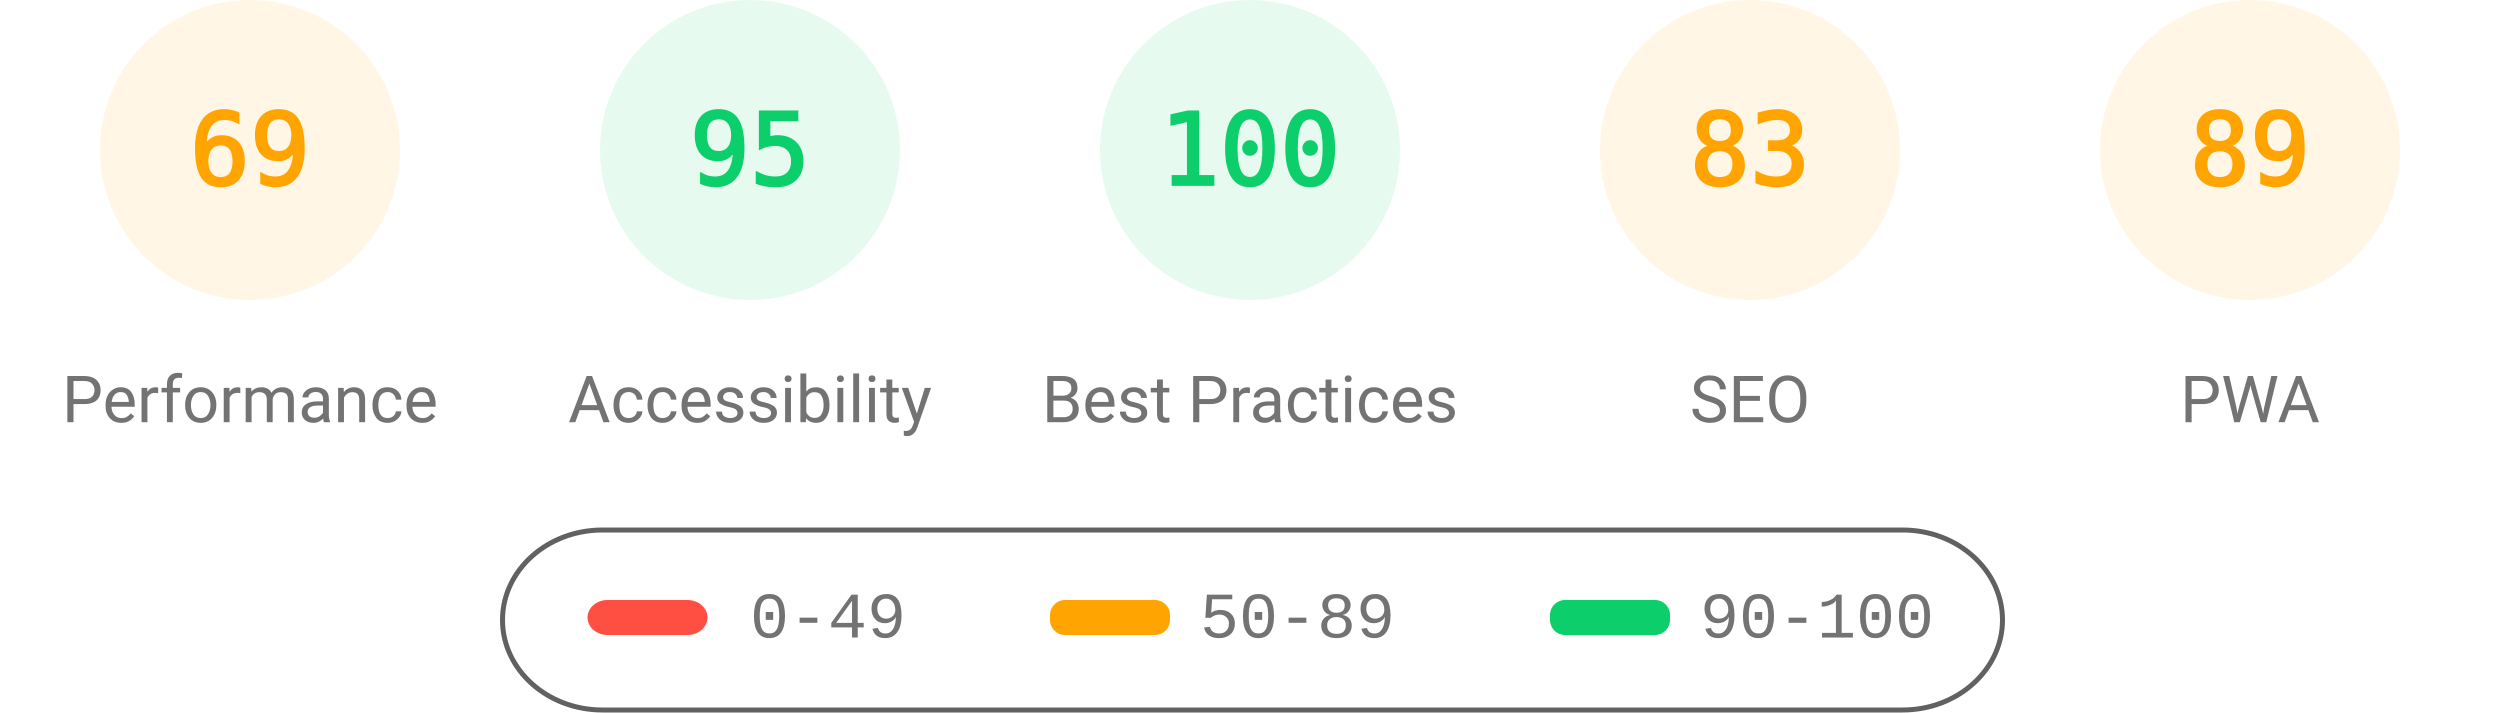
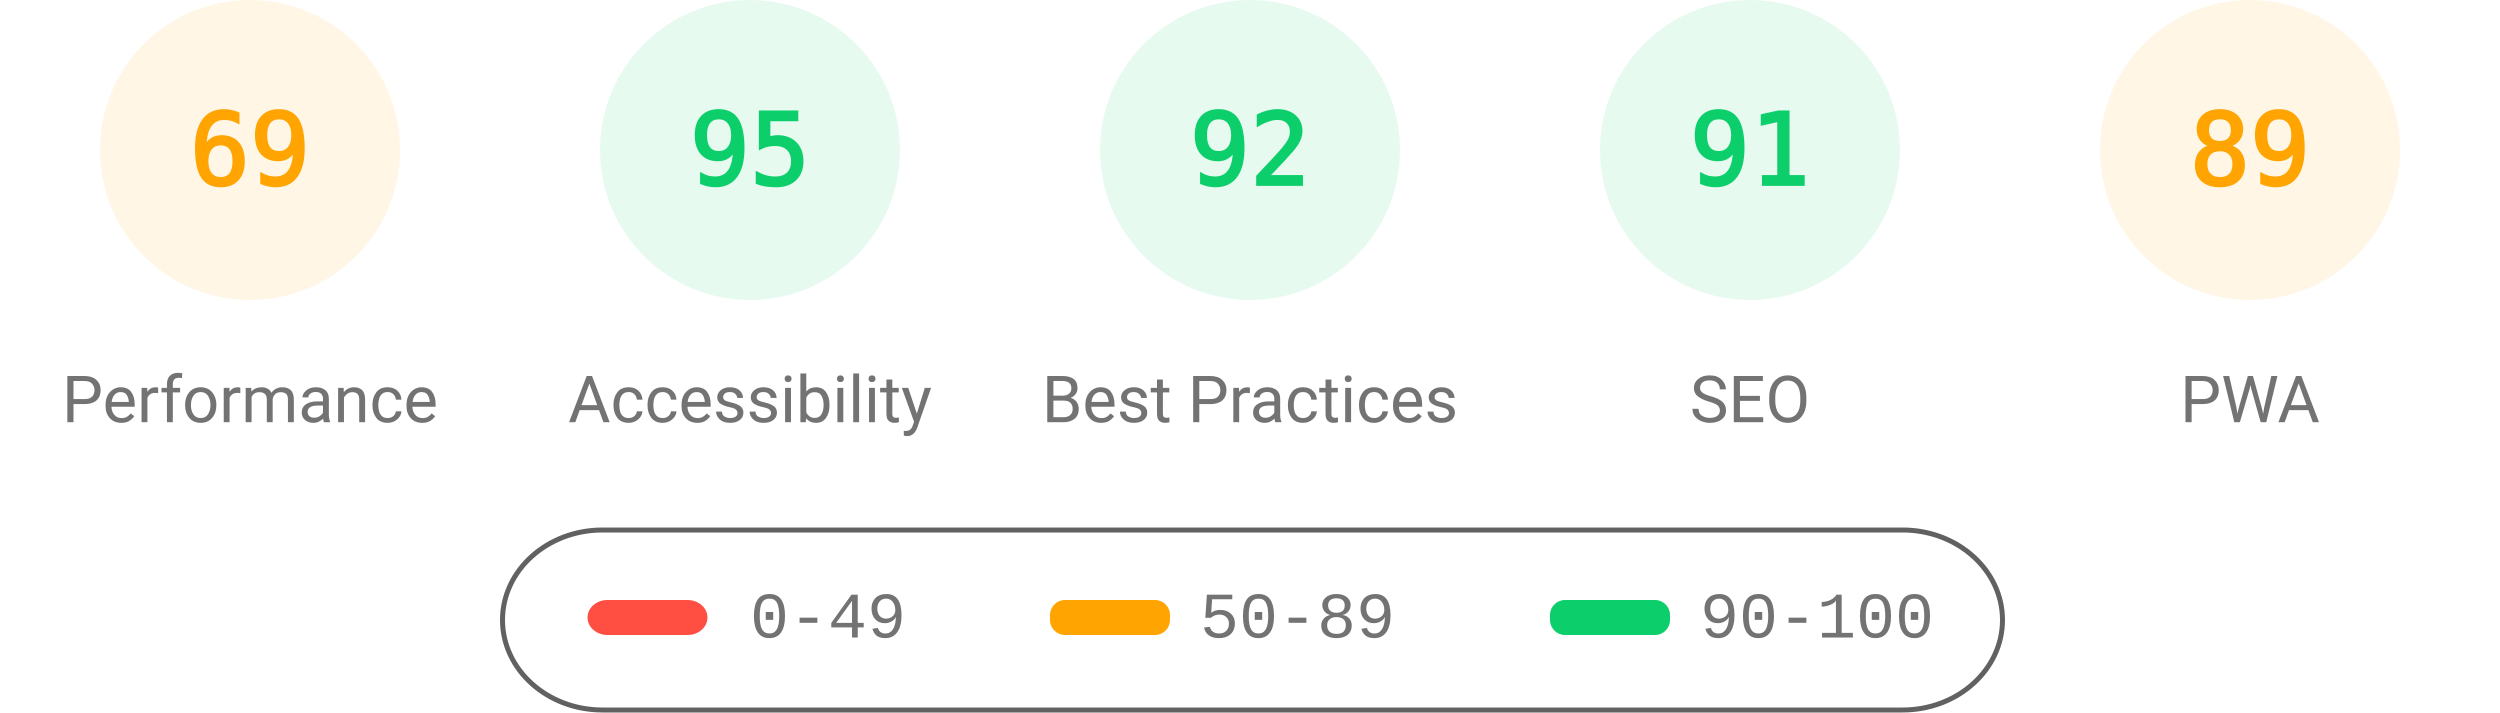
<svg xmlns="http://www.w3.org/2000/svg" fill="none" width="1000" height="285">
  <style>.gauge-base{opacity:.1}.gauge-arc{fill:none;animation-delay:250ms;stroke-linecap:round;transform:rotate(-90deg);transform-origin:100px 60px;animation:load-gauge 1s ease forwards}.guage-text{font-size:40px;font-family:monospace;text-align:center}.guage-red{color:#ff4e42;fill:#ff4e42;stroke:#ff4e42}.guage-orange{color:#ffa400;fill:#ffa400;stroke:#ffa400}.guage-green{color:#0cce6b;fill:#0cce6b;stroke:#0cce6b}.guage-undefined{color:#5c5c5c;fill:#5c5c5c;stroke:#5c5c5c}.guage-title{color:#737373;fill:#737373;stroke:none;font-size:26px;line-height:26px;font-family:Roboto,Halvetica,Arial,sans-serif}@keyframes load-gauge{from{stroke-dasharray:0 352.858}}</style>
  <svg class="guage-div guage-perf guage-orange" viewBox="0 0 200 200" width="200" height="200">
    <circle class="gauge-base" r="56" cx="100" cy="60" stroke-width="8" />
    <circle class="gauge-arc guage-arc-1" r="56" cx="100" cy="60" stroke-width="8" style="stroke-dasharray:242.782,351.858" />
    <text class="guage-text" x="100" y="60" alignment-baseline="central" dominant-baseline="central" text-anchor="middle">69</text>
    <text class="guage-title" x="100" y="160" alignment-baseline="central" dominant-baseline="central" text-anchor="middle">Performance</text>
  </svg>
  <svg class="guage-div guage-acc guage-green" viewBox="0 0 200 200" width="200" height="200" x="200">
    <circle class="gauge-base" r="56" cx="100" cy="60" stroke-width="8" />
    <circle class="gauge-arc guage-arc-2" r="56" cx="100" cy="60" stroke-width="8" style="stroke-dasharray:334.265,351.858" />
    <text class="guage-text" x="100" y="60" alignment-baseline="central" dominant-baseline="central" text-anchor="middle">95</text>
    <text class="guage-title" x="100" y="160" alignment-baseline="central" dominant-baseline="central" text-anchor="middle">Accessibility</text>
  </svg>
  <svg class="guage-div guage-best guage-green" viewBox="0 0 200 200" width="200" height="200" x="400">
    <circle class="gauge-base" r="56" cx="100" cy="60" stroke-width="8" />
-     <circle class="gauge-arc guage-arc-3" r="56" cx="100" cy="60" stroke-width="8" style="stroke-dasharray:351.858,351.858" />
-     <text class="guage-text" x="100" y="60" alignment-baseline="central" dominant-baseline="central" text-anchor="middle">100</text>
+     <circle class="gauge-arc guage-arc-3" r="56" cx="100" cy="60" stroke-width="8" style="stroke-dasharray:323.709,351.858" />
+     <text class="guage-text" x="100" y="60" alignment-baseline="central" dominant-baseline="central" text-anchor="middle">92</text>
    <text class="guage-title" x="100" y="160" alignment-baseline="central" dominant-baseline="central" text-anchor="middle">Best Practices</text>
  </svg>
-   <svg class="guage-div guage-seo guage-orange" viewBox="0 0 200 200" width="200" height="200" x="600">
+   <svg class="guage-div guage-seo guage-green" viewBox="0 0 200 200" width="200" height="200" x="600">
    <circle class="gauge-base" r="56" cx="100" cy="60" stroke-width="8" />
-     <circle class="gauge-arc guage-arc-4" r="56" cx="100" cy="60" stroke-width="8" style="stroke-dasharray:292.042,351.858" />
-     <text class="guage-text" x="100" y="60" alignment-baseline="central" dominant-baseline="central" text-anchor="middle">83</text>
+     <circle class="gauge-arc guage-arc-4" r="56" cx="100" cy="60" stroke-width="8" style="stroke-dasharray:320.191,351.858" />
+     <text class="guage-text" x="100" y="60" alignment-baseline="central" dominant-baseline="central" text-anchor="middle">91</text>
    <text class="guage-title" x="100" y="160" alignment-baseline="central" dominant-baseline="central" text-anchor="middle">SEO</text>
  </svg>
  <svg class="guage-div guage-pwa guage-orange" viewBox="0 0 200 200" width="200" height="200" x="800">
    <circle class="gauge-base" r="56" cx="100" cy="60" stroke-width="8" />
    <circle class="gauge-arc guage-arc-4" r="56" cx="100" cy="60" stroke-width="8" style="stroke-dasharray:313.154,351.858" />
    <text class="guage-text" x="100" y="60" alignment-baseline="central" dominant-baseline="central" text-anchor="middle">89</text>
    <text class="guage-title" x="100" y="160" alignment-baseline="central" dominant-baseline="central" text-anchor="middle">PWA</text>
  </svg>
  <svg width="604" height="76" x="200" y="210">
    <path fill="none" id="canvas_background" d="M-1-1h604v80H-1z" />
    <rect fill-opacity="0" stroke="#616161" stroke-width="2" rx="40" id="svg_2" height="72" width="600" y="2" x="1" fill="#000" />
    <rect stroke="#000" rx="8" id="svg_3" height="14" width="48" y="30" x="35" stroke-opacity="null" stroke-width="0" fill="#ff4e42" />
    <rect stroke="#000" rx="6" id="svg_4" height="14" width="48" y="30" x="220" stroke-opacity="null" stroke-width="0" fill="#ffa400" />
    <rect stroke="#000" rx="6" id="svg_5" height="14" width="48" y="30" x="420" stroke-opacity="null" stroke-width="0" fill="#0cce6b" />
    <text xml:space="preserve" text-anchor="start" font-family="'Courier New', Courier, monospace" font-size="26" id="svg_6" y="45" x="100" stroke-opacity="null" stroke-width="0" stroke="#000" fill="#737373">0-49</text>
    <text xml:space="preserve" text-anchor="start" font-family="'Courier New', Courier, monospace" font-size="26" id="svg_7" y="45" x="280" stroke-opacity="null" stroke-width="0" stroke="#000" fill="#737373">50-89</text>
    <text xml:space="preserve" text-anchor="start" font-family="'Courier New', Courier, monospace" font-size="26" id="svg_8" y="45" x="480" stroke-opacity="null" stroke-width="0" stroke="#000" fill="#737373">90-100</text>
  </svg>
</svg>
